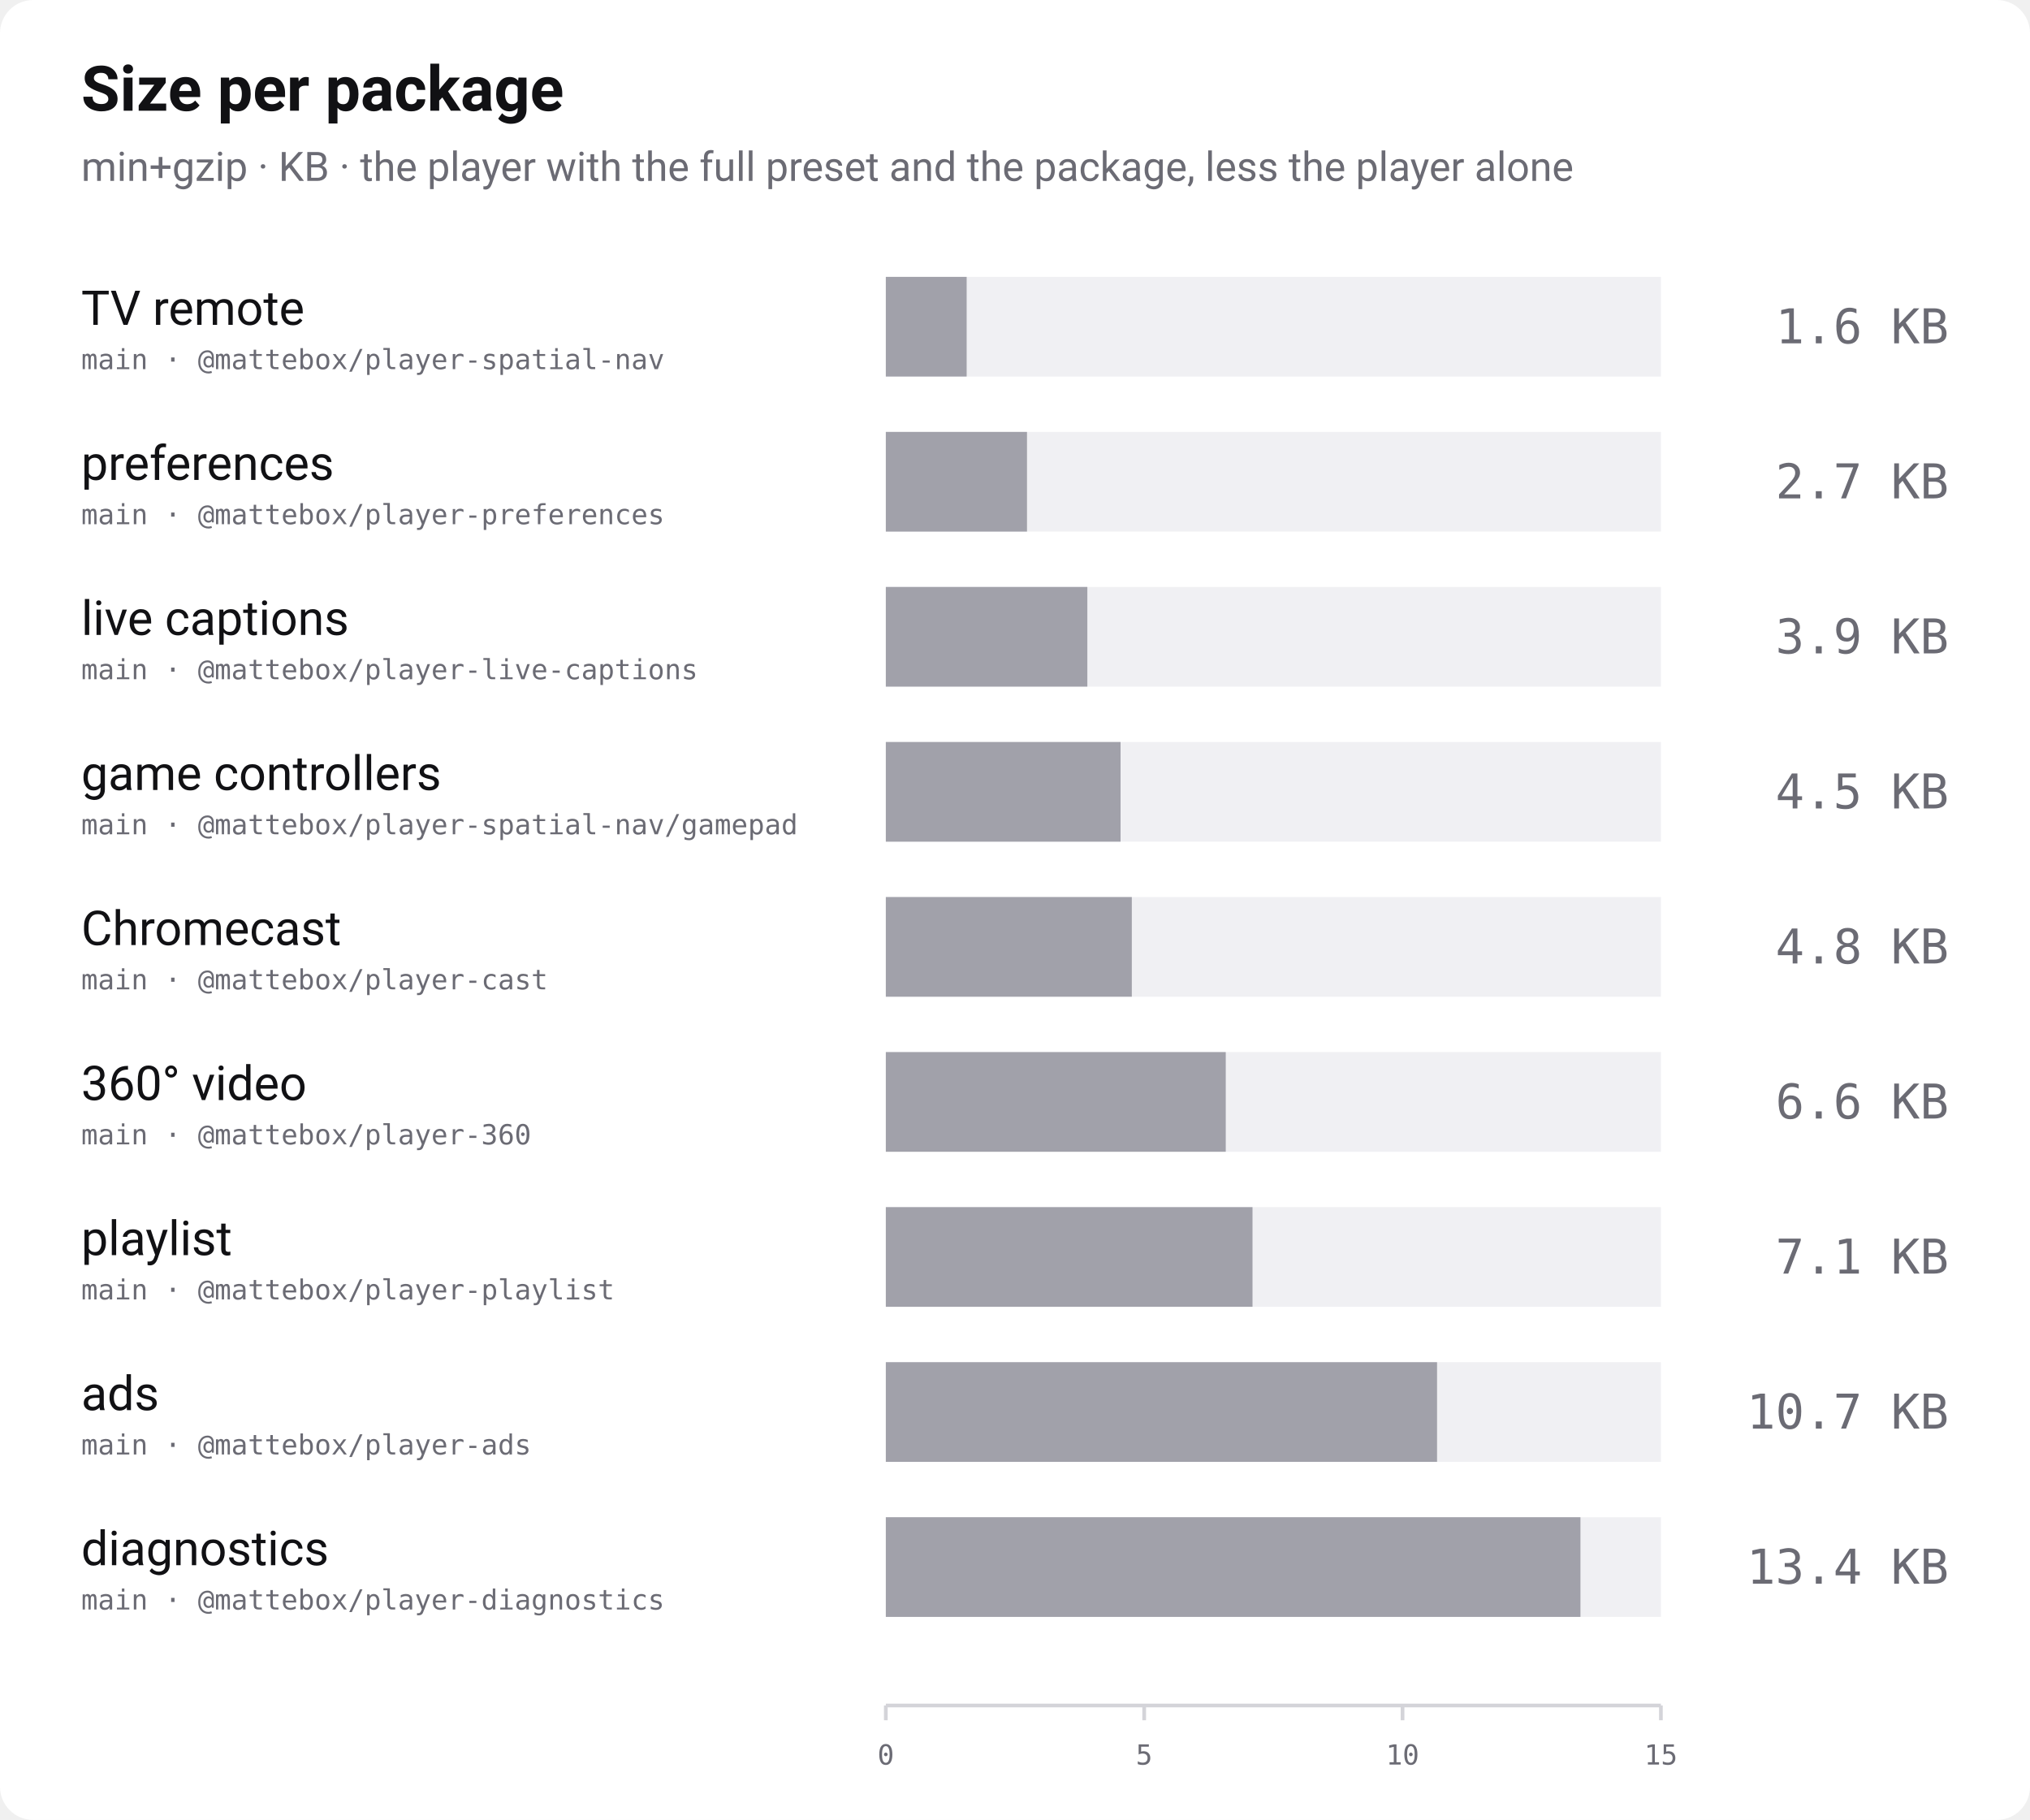
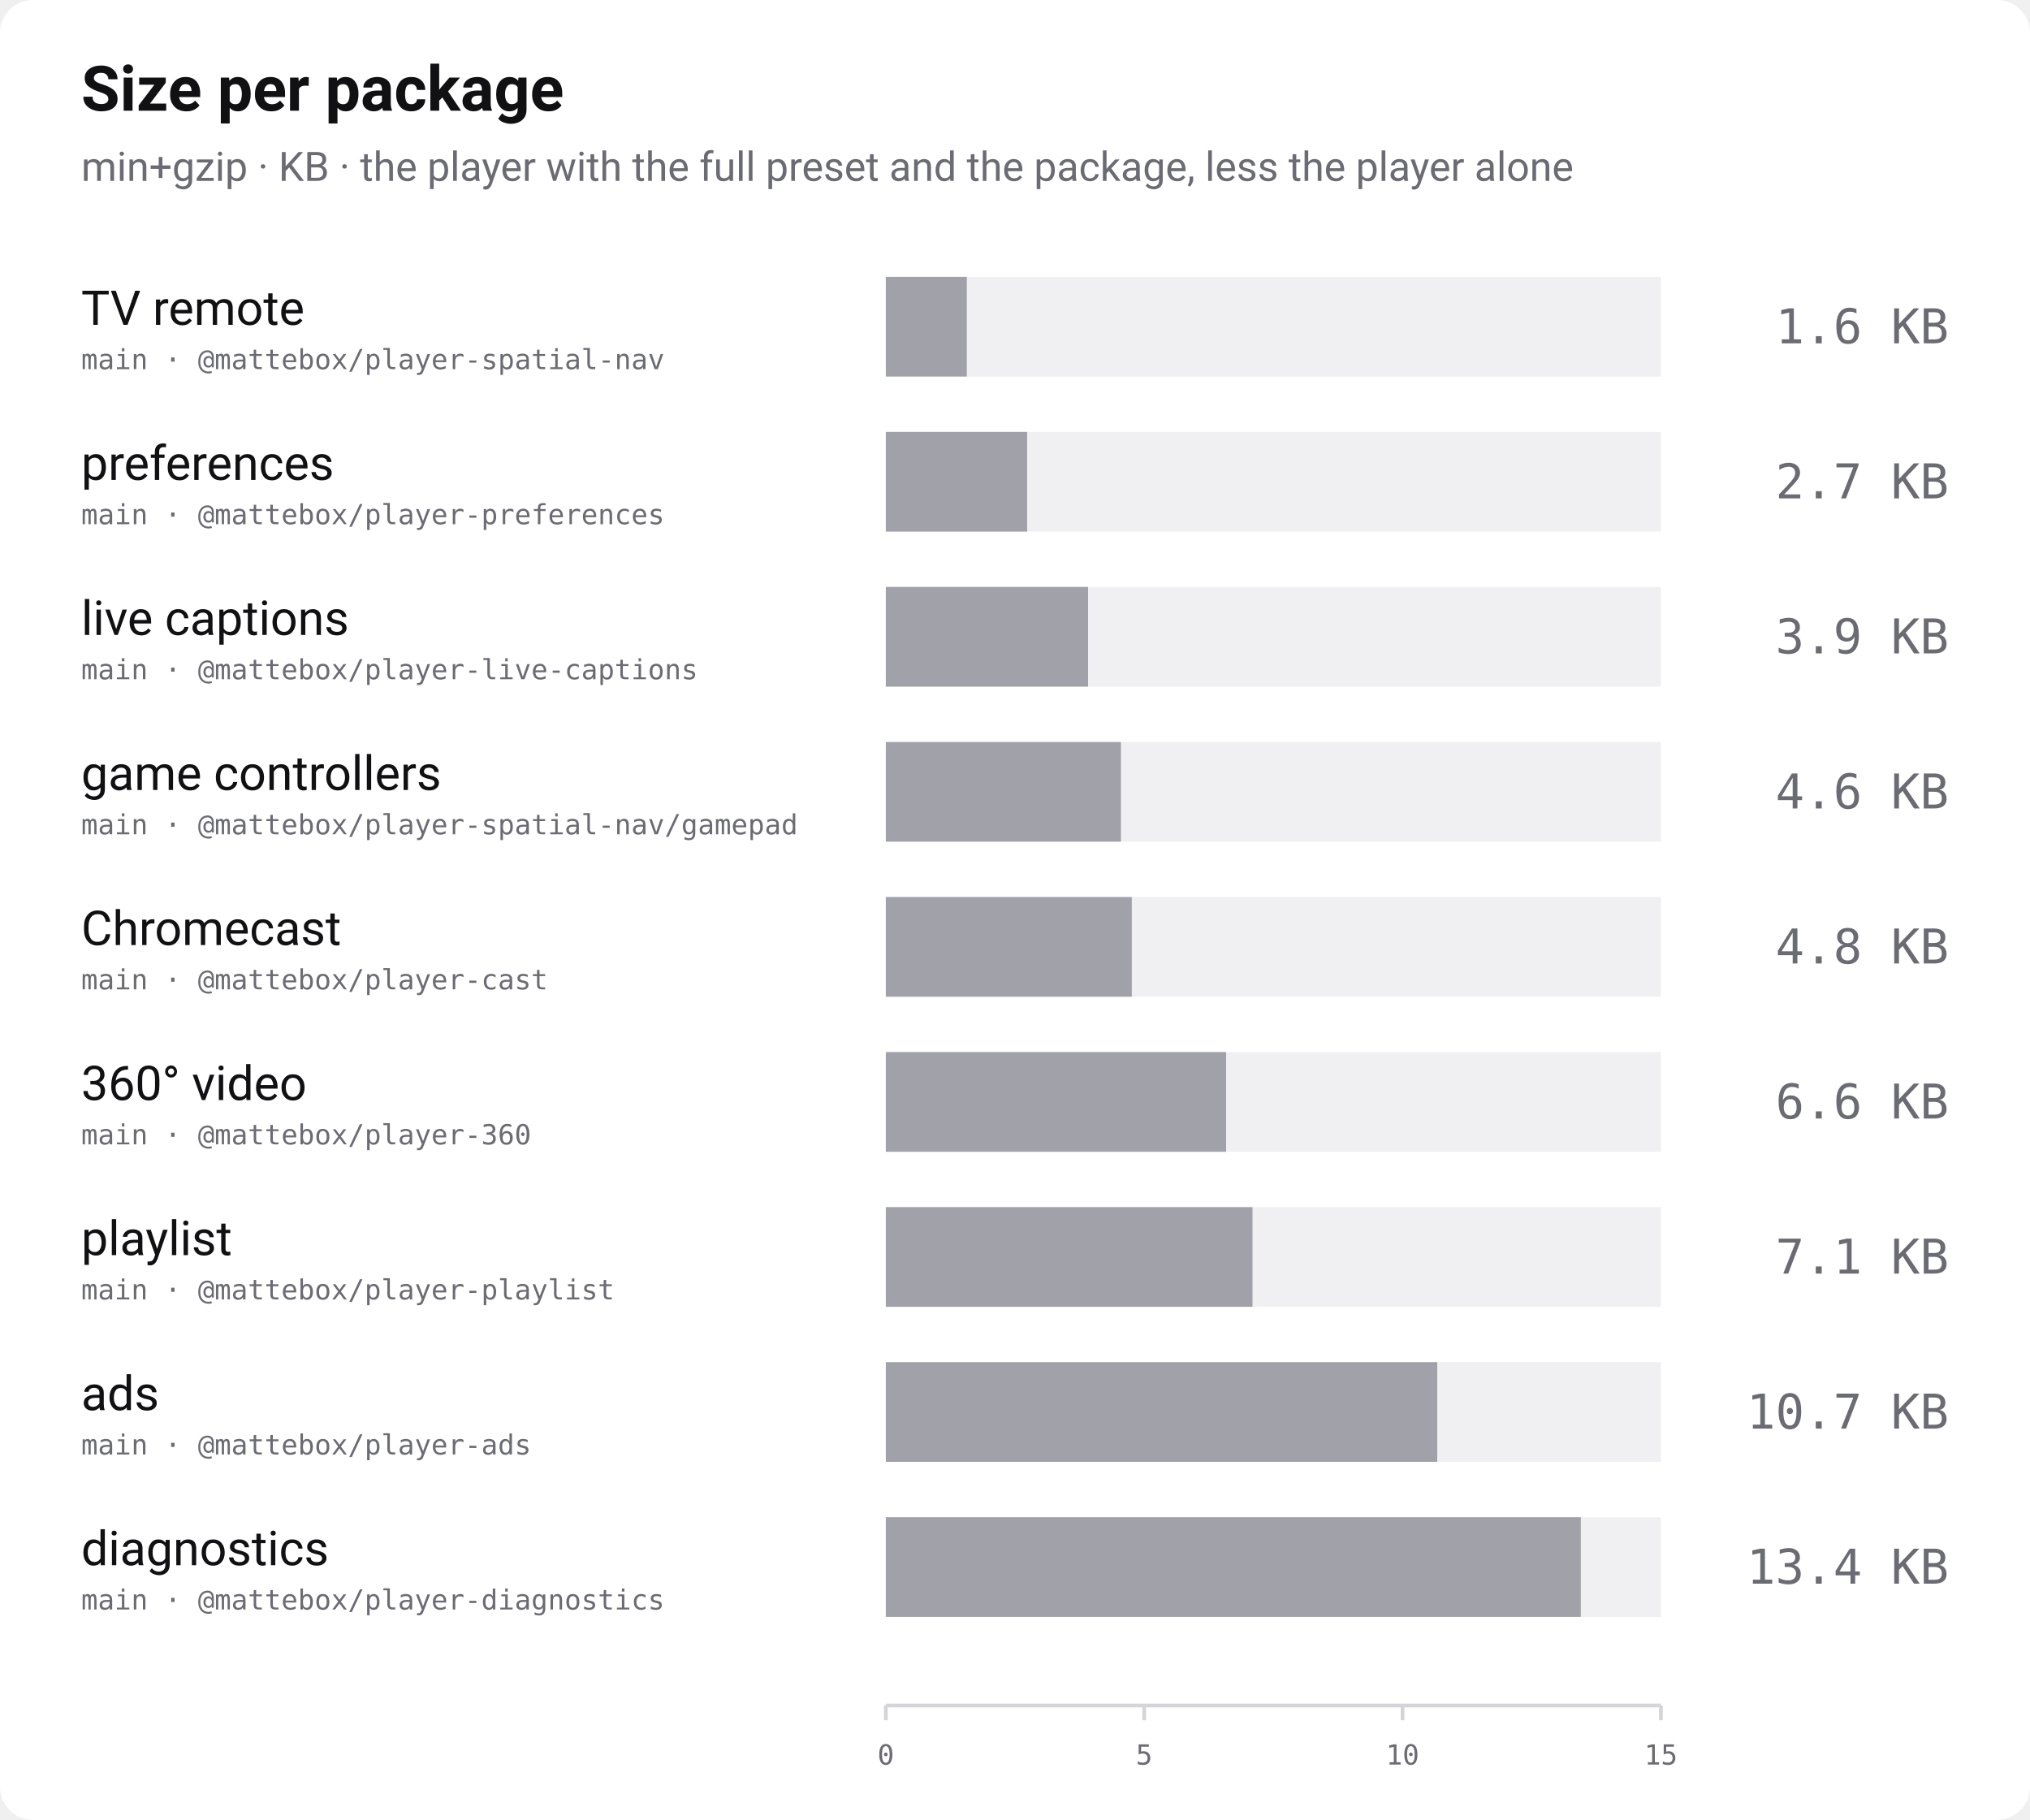
<svg xmlns="http://www.w3.org/2000/svg" width="1100" height="986" viewBox="0 0 1100 986" role="img" aria-label="Bundle size each Mattebox player package adds to the player, min+gzip">
  <rect width="1100" height="986" rx="18" fill="#ffffff" />
  <text x="44" y="60" font-family="-apple-system, 'Segoe UI', Roboto, Helvetica, Arial, sans-serif" font-size="34" font-weight="700" fill="#111114">Size per package</text>
  <text x="44" y="98" font-family="-apple-system, 'Segoe UI', Roboto, Helvetica, Arial, sans-serif" font-size="22" fill="#6b6b74">min+gzip · KB · the player with the full preset and the package, less the player alone</text>
  <text x="44" y="176" font-family="-apple-system, 'Segoe UI', Roboto, Helvetica, Arial, sans-serif" font-size="26" font-weight="400" fill="#111114">TV remote</text>
  <text x="44" y="200" font-family="ui-monospace, 'SF Mono', Menlo, Consolas, monospace" font-size="15" fill="#6b6b74">main · @mattebox/player-spatial-nav</text>
  <rect x="480" y="150" width="420" height="54" fill="#f0f0f3" />
-   <rect x="480" y="150" width="43.8" height="54" fill="#a1a1aa" />
+   <rect x="480" y="150" width="43.9" height="54" fill="#a1a1aa" />
  <text x="1056" y="186" text-anchor="end" font-family="ui-monospace, 'SF Mono', Menlo, Consolas, monospace" font-size="26" font-weight="400" fill="#6b6b74">1.6 KB</text>
  <text x="44" y="260" font-family="-apple-system, 'Segoe UI', Roboto, Helvetica, Arial, sans-serif" font-size="26" font-weight="400" fill="#111114">preferences</text>
  <text x="44" y="284" font-family="ui-monospace, 'SF Mono', Menlo, Consolas, monospace" font-size="15" fill="#6b6b74">main · @mattebox/player-preferences</text>
  <rect x="480" y="234" width="420" height="54" fill="#f0f0f3" />
-   <rect x="480" y="234" width="76.5" height="54" fill="#a1a1aa" />
+   <rect x="480" y="234" width="76.6" height="54" fill="#a1a1aa" />
  <text x="1056" y="270" text-anchor="end" font-family="ui-monospace, 'SF Mono', Menlo, Consolas, monospace" font-size="26" font-weight="400" fill="#6b6b74">2.7 KB</text>
  <text x="44" y="344" font-family="-apple-system, 'Segoe UI', Roboto, Helvetica, Arial, sans-serif" font-size="26" font-weight="400" fill="#111114">live captions</text>
  <text x="44" y="368" font-family="ui-monospace, 'SF Mono', Menlo, Consolas, monospace" font-size="15" fill="#6b6b74">main · @mattebox/player-live-captions</text>
  <rect x="480" y="318" width="420" height="54" fill="#f0f0f3" />
-   <rect x="480" y="318" width="109.2" height="54" fill="#a1a1aa" />
+   <rect x="480" y="318" width="109.6" height="54" fill="#a1a1aa" />
  <text x="1056" y="354" text-anchor="end" font-family="ui-monospace, 'SF Mono', Menlo, Consolas, monospace" font-size="26" font-weight="400" fill="#6b6b74">3.9 KB</text>
  <text x="44" y="428" font-family="-apple-system, 'Segoe UI', Roboto, Helvetica, Arial, sans-serif" font-size="26" font-weight="400" fill="#111114">game controllers</text>
  <text x="44" y="452" font-family="ui-monospace, 'SF Mono', Menlo, Consolas, monospace" font-size="15" fill="#6b6b74">main · @mattebox/player-spatial-nav/gamepad</text>
  <rect x="480" y="402" width="420" height="54" fill="#f0f0f3" />
-   <rect x="480" y="402" width="127.2" height="54" fill="#a1a1aa" />
-   <text x="1056" y="438" text-anchor="end" font-family="ui-monospace, 'SF Mono', Menlo, Consolas, monospace" font-size="26" font-weight="400" fill="#6b6b74">4.5 KB</text>
+   <rect x="480" y="402" width="127.4" height="54" fill="#a1a1aa" />
+   <text x="1056" y="438" text-anchor="end" font-family="ui-monospace, 'SF Mono', Menlo, Consolas, monospace" font-size="26" font-weight="400" fill="#6b6b74">4.6 KB</text>
  <text x="44" y="512" font-family="-apple-system, 'Segoe UI', Roboto, Helvetica, Arial, sans-serif" font-size="26" font-weight="400" fill="#111114">Chromecast</text>
  <text x="44" y="536" font-family="ui-monospace, 'SF Mono', Menlo, Consolas, monospace" font-size="15" fill="#6b6b74">main · @mattebox/player-cast</text>
  <rect x="480" y="486" width="420" height="54" fill="#f0f0f3" />
  <rect x="480" y="486" width="133.3" height="54" fill="#a1a1aa" />
  <text x="1056" y="522" text-anchor="end" font-family="ui-monospace, 'SF Mono', Menlo, Consolas, monospace" font-size="26" font-weight="400" fill="#6b6b74">4.8 KB</text>
  <text x="44" y="596" font-family="-apple-system, 'Segoe UI', Roboto, Helvetica, Arial, sans-serif" font-size="26" font-weight="400" fill="#111114">360° video</text>
  <text x="44" y="620" font-family="ui-monospace, 'SF Mono', Menlo, Consolas, monospace" font-size="15" fill="#6b6b74">main · @mattebox/player-360</text>
  <rect x="480" y="570" width="420" height="54" fill="#f0f0f3" />
-   <rect x="480" y="570" width="184.2" height="54" fill="#a1a1aa" />
+   <rect x="480" y="570" width="184.4" height="54" fill="#a1a1aa" />
  <text x="1056" y="606" text-anchor="end" font-family="ui-monospace, 'SF Mono', Menlo, Consolas, monospace" font-size="26" font-weight="400" fill="#6b6b74">6.6 KB</text>
  <text x="44" y="680" font-family="-apple-system, 'Segoe UI', Roboto, Helvetica, Arial, sans-serif" font-size="26" font-weight="400" fill="#111114">playlist</text>
  <text x="44" y="704" font-family="ui-monospace, 'SF Mono', Menlo, Consolas, monospace" font-size="15" fill="#6b6b74">main · @mattebox/player-playlist</text>
  <rect x="480" y="654" width="420" height="54" fill="#f0f0f3" />
  <rect x="480" y="654" width="198.7" height="54" fill="#a1a1aa" />
  <text x="1056" y="690" text-anchor="end" font-family="ui-monospace, 'SF Mono', Menlo, Consolas, monospace" font-size="26" font-weight="400" fill="#6b6b74">7.1 KB</text>
  <text x="44" y="764" font-family="-apple-system, 'Segoe UI', Roboto, Helvetica, Arial, sans-serif" font-size="26" font-weight="400" fill="#111114">ads</text>
  <text x="44" y="788" font-family="ui-monospace, 'SF Mono', Menlo, Consolas, monospace" font-size="15" fill="#6b6b74">main · @mattebox/player-ads</text>
  <rect x="480" y="738" width="420" height="54" fill="#f0f0f3" />
-   <rect x="480" y="738" width="298.7" height="54" fill="#a1a1aa" />
+   <rect x="480" y="738" width="298.8" height="54" fill="#a1a1aa" />
  <text x="1056" y="774" text-anchor="end" font-family="ui-monospace, 'SF Mono', Menlo, Consolas, monospace" font-size="26" font-weight="400" fill="#6b6b74">10.7 KB</text>
  <text x="44" y="848" font-family="-apple-system, 'Segoe UI', Roboto, Helvetica, Arial, sans-serif" font-size="26" font-weight="400" fill="#111114">diagnostics</text>
  <text x="44" y="872" font-family="ui-monospace, 'SF Mono', Menlo, Consolas, monospace" font-size="15" fill="#6b6b74">main · @mattebox/player-diagnostics</text>
  <rect x="480" y="822" width="420" height="54" fill="#f0f0f3" />
-   <rect x="480" y="822" width="376.4" height="54" fill="#a1a1aa" />
+   <rect x="480" y="822" width="376.6" height="54" fill="#a1a1aa" />
  <text x="1056" y="858" text-anchor="end" font-family="ui-monospace, 'SF Mono', Menlo, Consolas, monospace" font-size="26" font-weight="400" fill="#6b6b74">13.4 KB</text>
  <line x1="480" y1="924" x2="900" y2="924" stroke="#d4d4d9" stroke-width="2" />
  <line x1="480.0" y1="924" x2="480.0" y2="932" stroke="#d4d4d9" stroke-width="2" />
  <text x="480.0" y="956" text-anchor="middle" font-family="ui-monospace, 'SF Mono', Menlo, Consolas, monospace" font-size="15" fill="#6b6b74">0</text>
  <line x1="620.0" y1="924" x2="620.0" y2="932" stroke="#d4d4d9" stroke-width="2" />
  <text x="620.0" y="956" text-anchor="middle" font-family="ui-monospace, 'SF Mono', Menlo, Consolas, monospace" font-size="15" fill="#6b6b74">5</text>
  <line x1="760.0" y1="924" x2="760.0" y2="932" stroke="#d4d4d9" stroke-width="2" />
  <text x="760.0" y="956" text-anchor="middle" font-family="ui-monospace, 'SF Mono', Menlo, Consolas, monospace" font-size="15" fill="#6b6b74">10</text>
  <line x1="900.0" y1="924" x2="900.0" y2="932" stroke="#d4d4d9" stroke-width="2" />
  <text x="900.0" y="956" text-anchor="middle" font-family="ui-monospace, 'SF Mono', Menlo, Consolas, monospace" font-size="15" fill="#6b6b74">15</text>
</svg>
